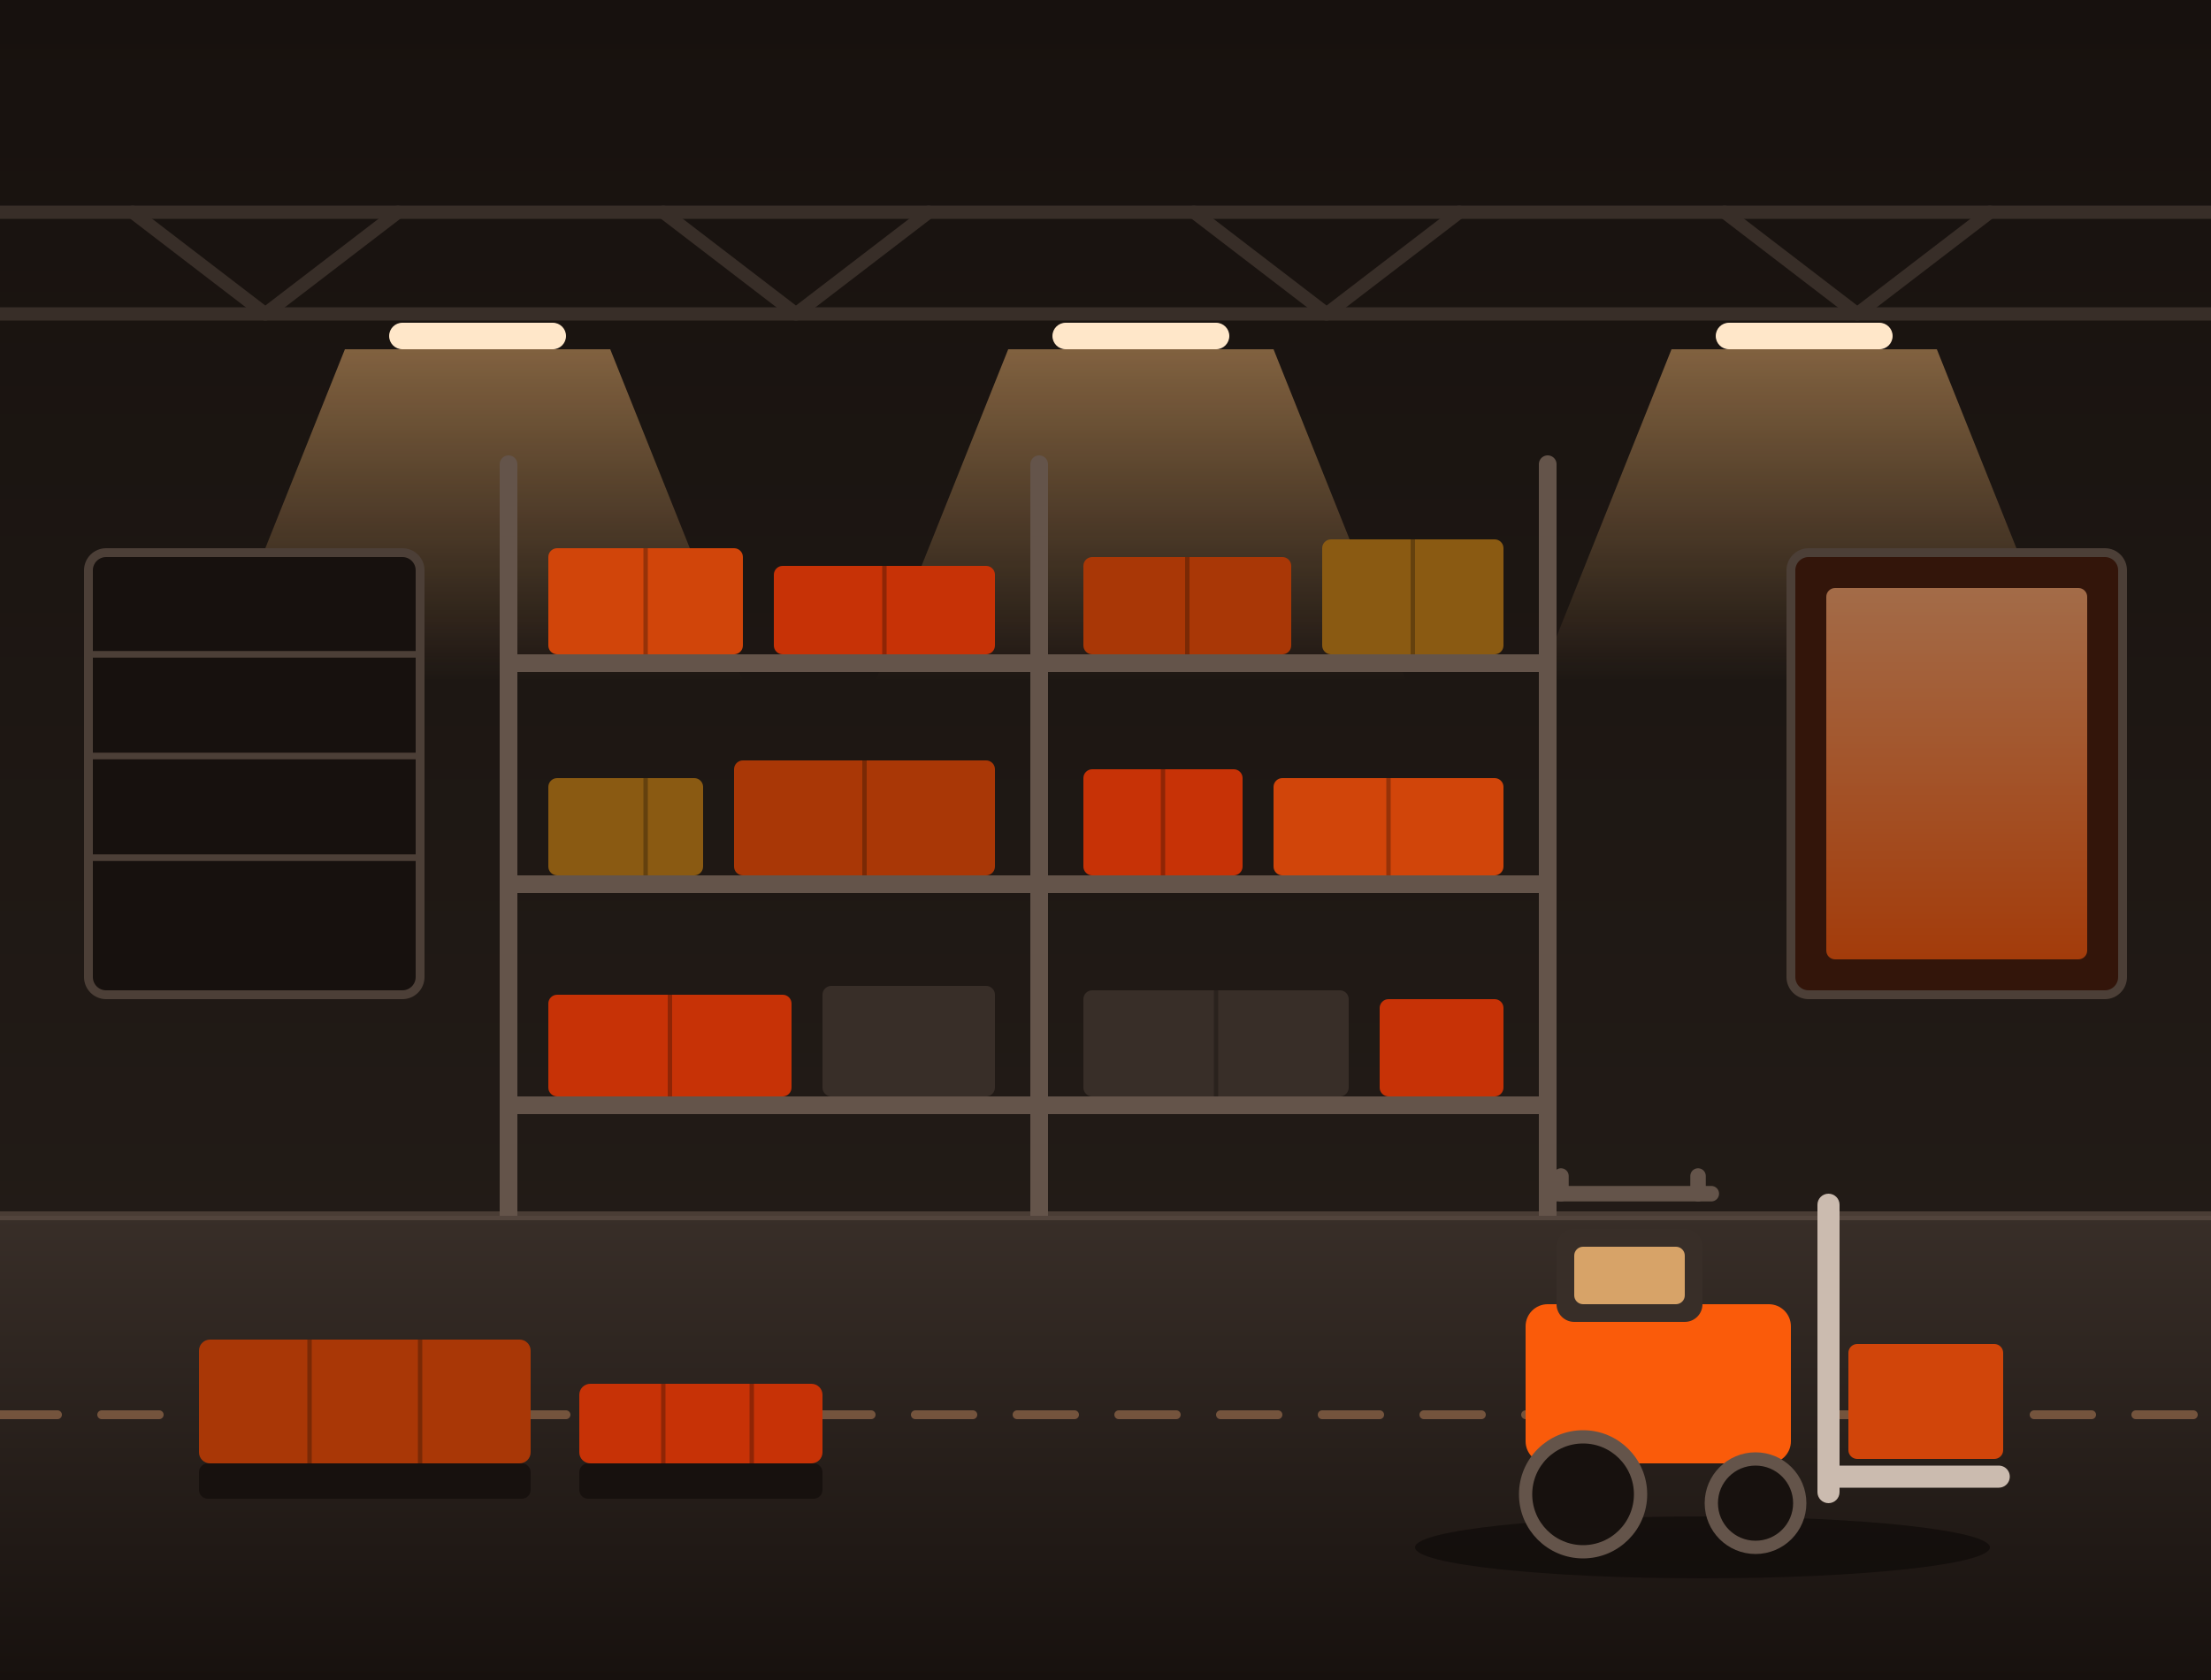
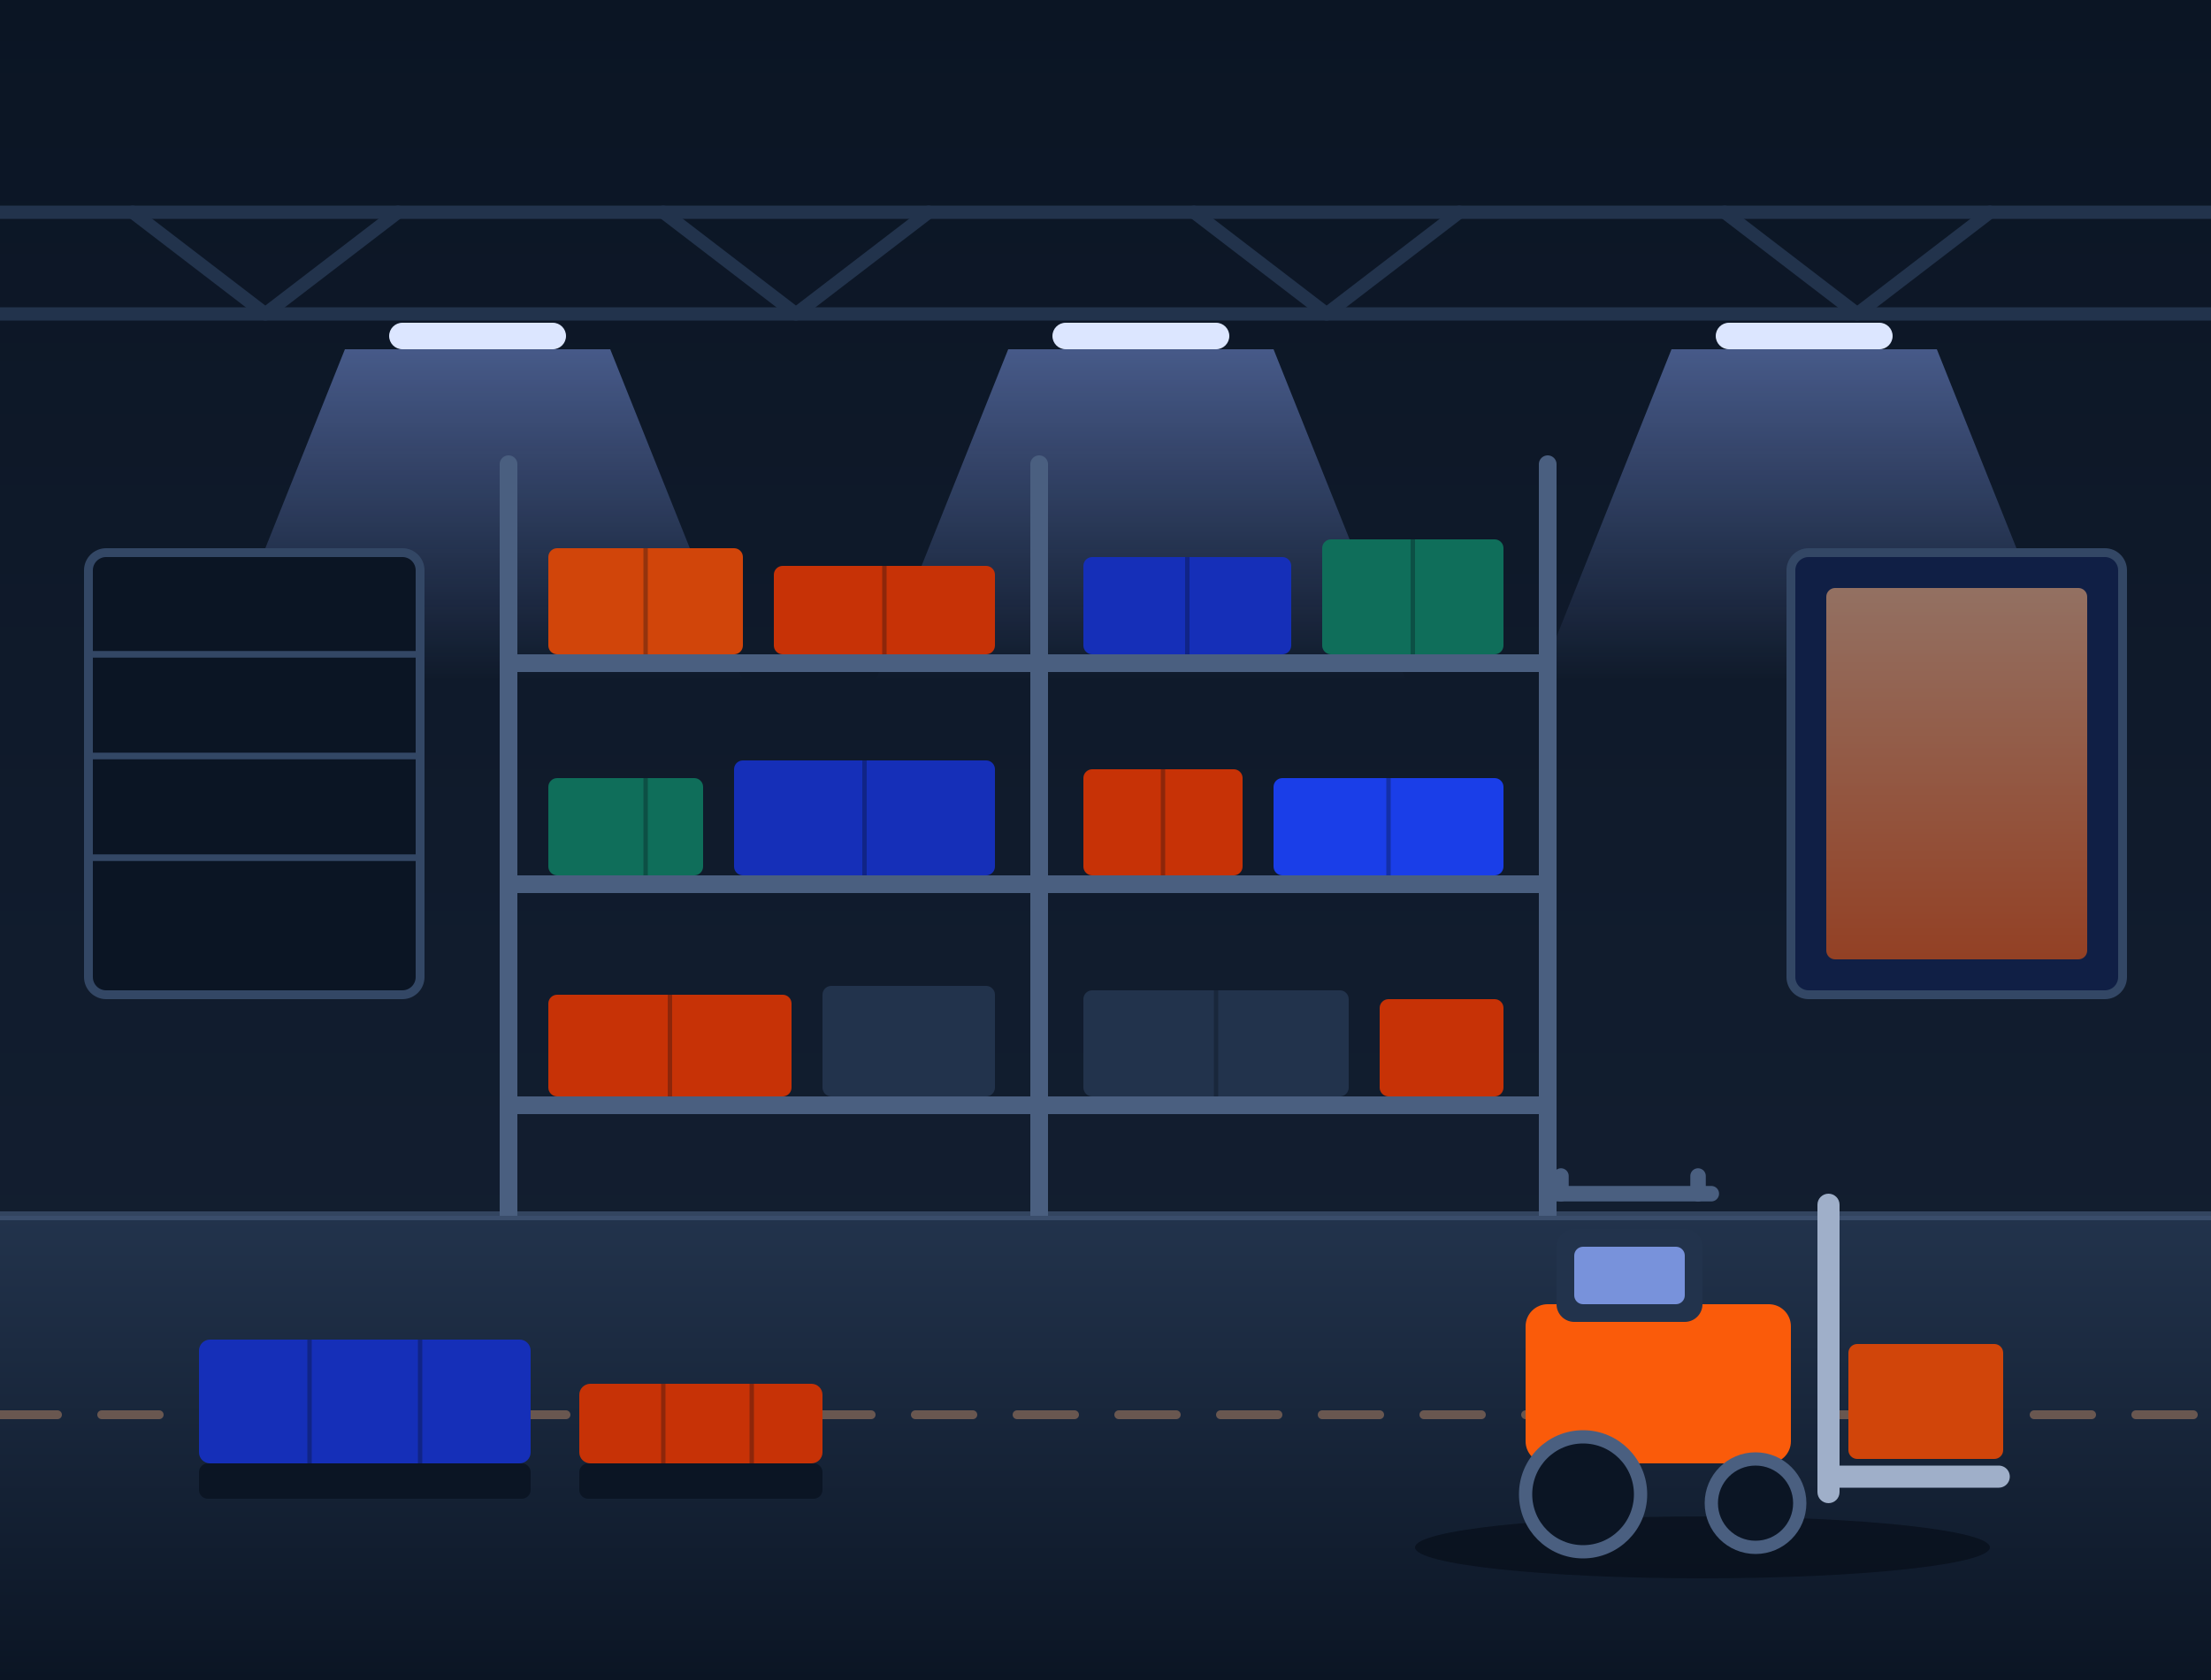
<svg xmlns="http://www.w3.org/2000/svg" viewBox="0 0 1000 760" width="1000" height="760" role="img" aria-label="Illustration of a FreightBridge fulfillment warehouse with pallet racking, a forklift and loading bays">
  <defs>
    <linearGradient id="wWall" x1="0" y1="0" x2="0" y2="1">
-       <stop offset="0%" stop-color="#17110E" />
-       <stop offset="100%" stop-color="#261F1A" />
+       <stop offset="0%" stop-color="#0B1524" />
+       <stop offset="100%" stop-color="#152134" />
    </linearGradient>
    <linearGradient id="wFloor" x1="0" y1="0" x2="0" y2="1">
-       <stop offset="0%" stop-color="#382E28" />
-       <stop offset="100%" stop-color="#17110E" />
+       <stop offset="0%" stop-color="#22334C" />
+       <stop offset="100%" stop-color="#0B1524" />
    </linearGradient>
    <linearGradient id="wLight" x1="0" y1="0" x2="0" y2="1">
-       <stop offset="0%" stop-color="#FFC078" stop-opacity="0.45" />
-       <stop offset="100%" stop-color="#FFC078" stop-opacity="0" />
+       <stop offset="0%" stop-color="#8DAAFF" stop-opacity="0.45" />
+       <stop offset="100%" stop-color="#8DAAFF" stop-opacity="0" />
    </linearGradient>
    <linearGradient id="wBay" x1="0" y1="0" x2="0" y2="1">
      <stop offset="0%" stop-color="#FFB37A" />
      <stop offset="100%" stop-color="#FF5C0A" />
    </linearGradient>
  </defs>
  <rect width="1000" height="760" fill="url(#wWall)" />
-   <g stroke="#382E28" stroke-width="6" fill="none" stroke-linecap="round">
+   <g stroke="#22334C" stroke-width="6" fill="none" stroke-linecap="round">
    <path d="M0 96h1000" />
    <path d="M60 96l60 46M180 96l-60 46M300 96l60 46M420 96l-60 46M540 96l60 46M660 96l-60 46M780 96l60 46M900 96l-60 46" />
    <path d="M0 142h1000" />
  </g>
  <g>
-     <rect x="176" y="146" width="80" height="12" rx="6" fill="#FFE7C9" />
+     <rect x="176" y="146" width="80" height="12" rx="6" fill="#DCE6FF" />
    <path d="M156 158h120l60 150H96z" fill="url(#wLight)" />
-     <rect x="476" y="146" width="80" height="12" rx="6" fill="#FFE7C9" />
+     <rect x="476" y="146" width="80" height="12" rx="6" fill="#DCE6FF" />
    <path d="M456 158h120l60 150H396z" fill="url(#wLight)" />
-     <rect x="776" y="146" width="80" height="12" rx="6" fill="#FFE7C9" />
+     <rect x="776" y="146" width="80" height="12" rx="6" fill="#DCE6FF" />
    <path d="M756 158h120l60 150H696z" fill="url(#wLight)" />
  </g>
  <g>
-     <rect x="40" y="250" width="150" height="200" rx="8" fill="#17110E" stroke="#4C3F37" stroke-width="4" />
-     <rect x="810" y="250" width="150" height="200" rx="8" fill="#33150A" stroke="#4C3F37" stroke-width="4" />
+     <rect x="40" y="250" width="150" height="200" rx="8" fill="#0B1524" stroke="#334765" stroke-width="4" />
+     <rect x="810" y="250" width="150" height="200" rx="8" fill="#101F45" stroke="#334765" stroke-width="4" />
    <rect x="826" y="266" width="118" height="168" rx="4" fill="url(#wBay)" opacity="0.55" />
-     <g stroke="#4C3F37" stroke-width="3">
+     <g stroke="#334765" stroke-width="3">
      <path d="M40 296h150M40 342h150M40 388h150" />
    </g>
  </g>
  <g>
-     <g stroke="#64544A" stroke-width="8" stroke-linecap="round">
+     <g stroke="#4A5F80" stroke-width="8" stroke-linecap="round">
      <path d="M230 210v340M470 210v340M700 210v340" />
      <path d="M230 300h240M230 400h240M230 500h240" />
      <path d="M470 300h230M470 400h230M470 500h230" />
    </g>
    <g>
      <rect x="248" y="248" width="88" height="48" rx="4" fill="#D1450A" />
      <rect x="350" y="256" width="100" height="40" rx="4" fill="#C73206" />
-       <rect x="248" y="352" width="70" height="44" rx="4" fill="#8A5A12" />
-       <rect x="332" y="344" width="118" height="52" rx="4" fill="#A93706" />
+       <rect x="248" y="352" width="70" height="44" rx="4" fill="#0F6E5A" />
+       <rect x="332" y="344" width="118" height="52" rx="4" fill="#152FB8" />
      <rect x="248" y="450" width="110" height="46" rx="4" fill="#C73206" />
-       <rect x="372" y="446" width="78" height="50" rx="4" fill="#382E28" />
-       <rect x="490" y="252" width="94" height="44" rx="4" fill="#A93706" />
-       <rect x="598" y="244" width="82" height="52" rx="4" fill="#8A5A12" />
+       <rect x="372" y="446" width="78" height="50" rx="4" fill="#22334C" />
+       <rect x="490" y="252" width="94" height="44" rx="4" fill="#152FB8" />
+       <rect x="598" y="244" width="82" height="52" rx="4" fill="#0F6E5A" />
      <rect x="490" y="348" width="72" height="48" rx="4" fill="#C73206" />
-       <rect x="576" y="352" width="104" height="44" rx="4" fill="#D1450A" />
-       <rect x="490" y="448" width="120" height="48" rx="4" fill="#382E28" />
+       <rect x="576" y="352" width="104" height="44" rx="4" fill="#1A3EE8" />
+       <rect x="490" y="448" width="120" height="48" rx="4" fill="#22334C" />
      <rect x="624" y="452" width="56" height="44" rx="4" fill="#C73206" />
    </g>
-     <g stroke="#0C0806" stroke-opacity="0.3" stroke-width="2">
+     <g stroke="#050B15" stroke-opacity="0.3" stroke-width="2">
      <path d="M292 248v48M400 256v40M292 352v44M391 344v52M303 450v46M537 252v44M639 244v52M526 348v48M628 352v44M550 448v48" />
    </g>
  </g>
  <rect y="550" width="1000" height="210" fill="url(#wFloor)" />
-   <rect y="548" width="1000" height="4" fill="#64544A" opacity="0.6" />
+   <rect y="548" width="1000" height="4" fill="#4A5F80" opacity="0.6" />
  <g stroke="#FFB37A" stroke-opacity="0.35" stroke-width="4" stroke-dasharray="26 20" stroke-linecap="round">
    <path d="M0 640h1000" />
  </g>
  <g>
-     <ellipse cx="770" cy="700" rx="130" ry="14" fill="#0C0806" opacity="0.6" />
+     <ellipse cx="770" cy="700" rx="130" ry="14" fill="#050B15" opacity="0.6" />
    <rect x="690" y="590" width="120" height="72" rx="10" fill="#FA5B0A" />
-     <rect x="704" y="556" width="66" height="42" rx="8" fill="#382E28" />
-     <rect x="712" y="564" width="50" height="26" rx="4" fill="#FFC078" opacity="0.8" />
-     <g stroke="#64544A" stroke-width="7" stroke-linecap="round">
+     <rect x="704" y="556" width="66" height="42" rx="8" fill="#22334C" />
+     <rect x="712" y="564" width="50" height="26" rx="4" fill="#8DAAFF" opacity="0.8" />
+     <g stroke="#4A5F80" stroke-width="7" stroke-linecap="round">
      <path d="M700 540h74" />
      <path d="M706 540v-8M768 540v-8" />
    </g>
-     <rect x="822" y="540" width="10" height="140" rx="5" fill="#CBBBAF" />
-     <path d="M832 668h72" stroke="#CBBBAF" stroke-width="10" stroke-linecap="round" />
+     <rect x="822" y="540" width="10" height="140" rx="5" fill="#9FAFC9" />
+     <path d="M832 668h72" stroke="#9FAFC9" stroke-width="10" stroke-linecap="round" />
    <rect x="836" y="608" width="70" height="52" rx="4" fill="#D1450A" />
-     <circle cx="716" cy="676" r="26" fill="#17110E" stroke="#64544A" stroke-width="6" />
-     <circle cx="794" cy="680" r="20" fill="#17110E" stroke="#64544A" stroke-width="6" />
+     <circle cx="716" cy="676" r="26" fill="#0B1524" stroke="#4A5F80" stroke-width="6" />
+     <circle cx="794" cy="680" r="20" fill="#0B1524" stroke="#4A5F80" stroke-width="6" />
  </g>
  <g>
-     <rect x="90" y="606" width="150" height="56" rx="5" fill="#A93706" />
-     <rect x="90" y="662" width="150" height="16" rx="4" fill="#17110E" />
+     <rect x="90" y="606" width="150" height="56" rx="5" fill="#152FB8" />
+     <rect x="90" y="662" width="150" height="16" rx="4" fill="#0B1524" />
    <rect x="262" y="626" width="110" height="36" rx="5" fill="#C73206" />
-     <rect x="262" y="662" width="110" height="16" rx="4" fill="#17110E" />
-     <g stroke="#0C0806" stroke-opacity="0.3" stroke-width="2">
+     <rect x="262" y="662" width="110" height="16" rx="4" fill="#0B1524" />
+     <g stroke="#050B15" stroke-opacity="0.3" stroke-width="2">
      <path d="M140 606v56M190 606v56M300 626v36M340 626v36" />
    </g>
  </g>
</svg>
